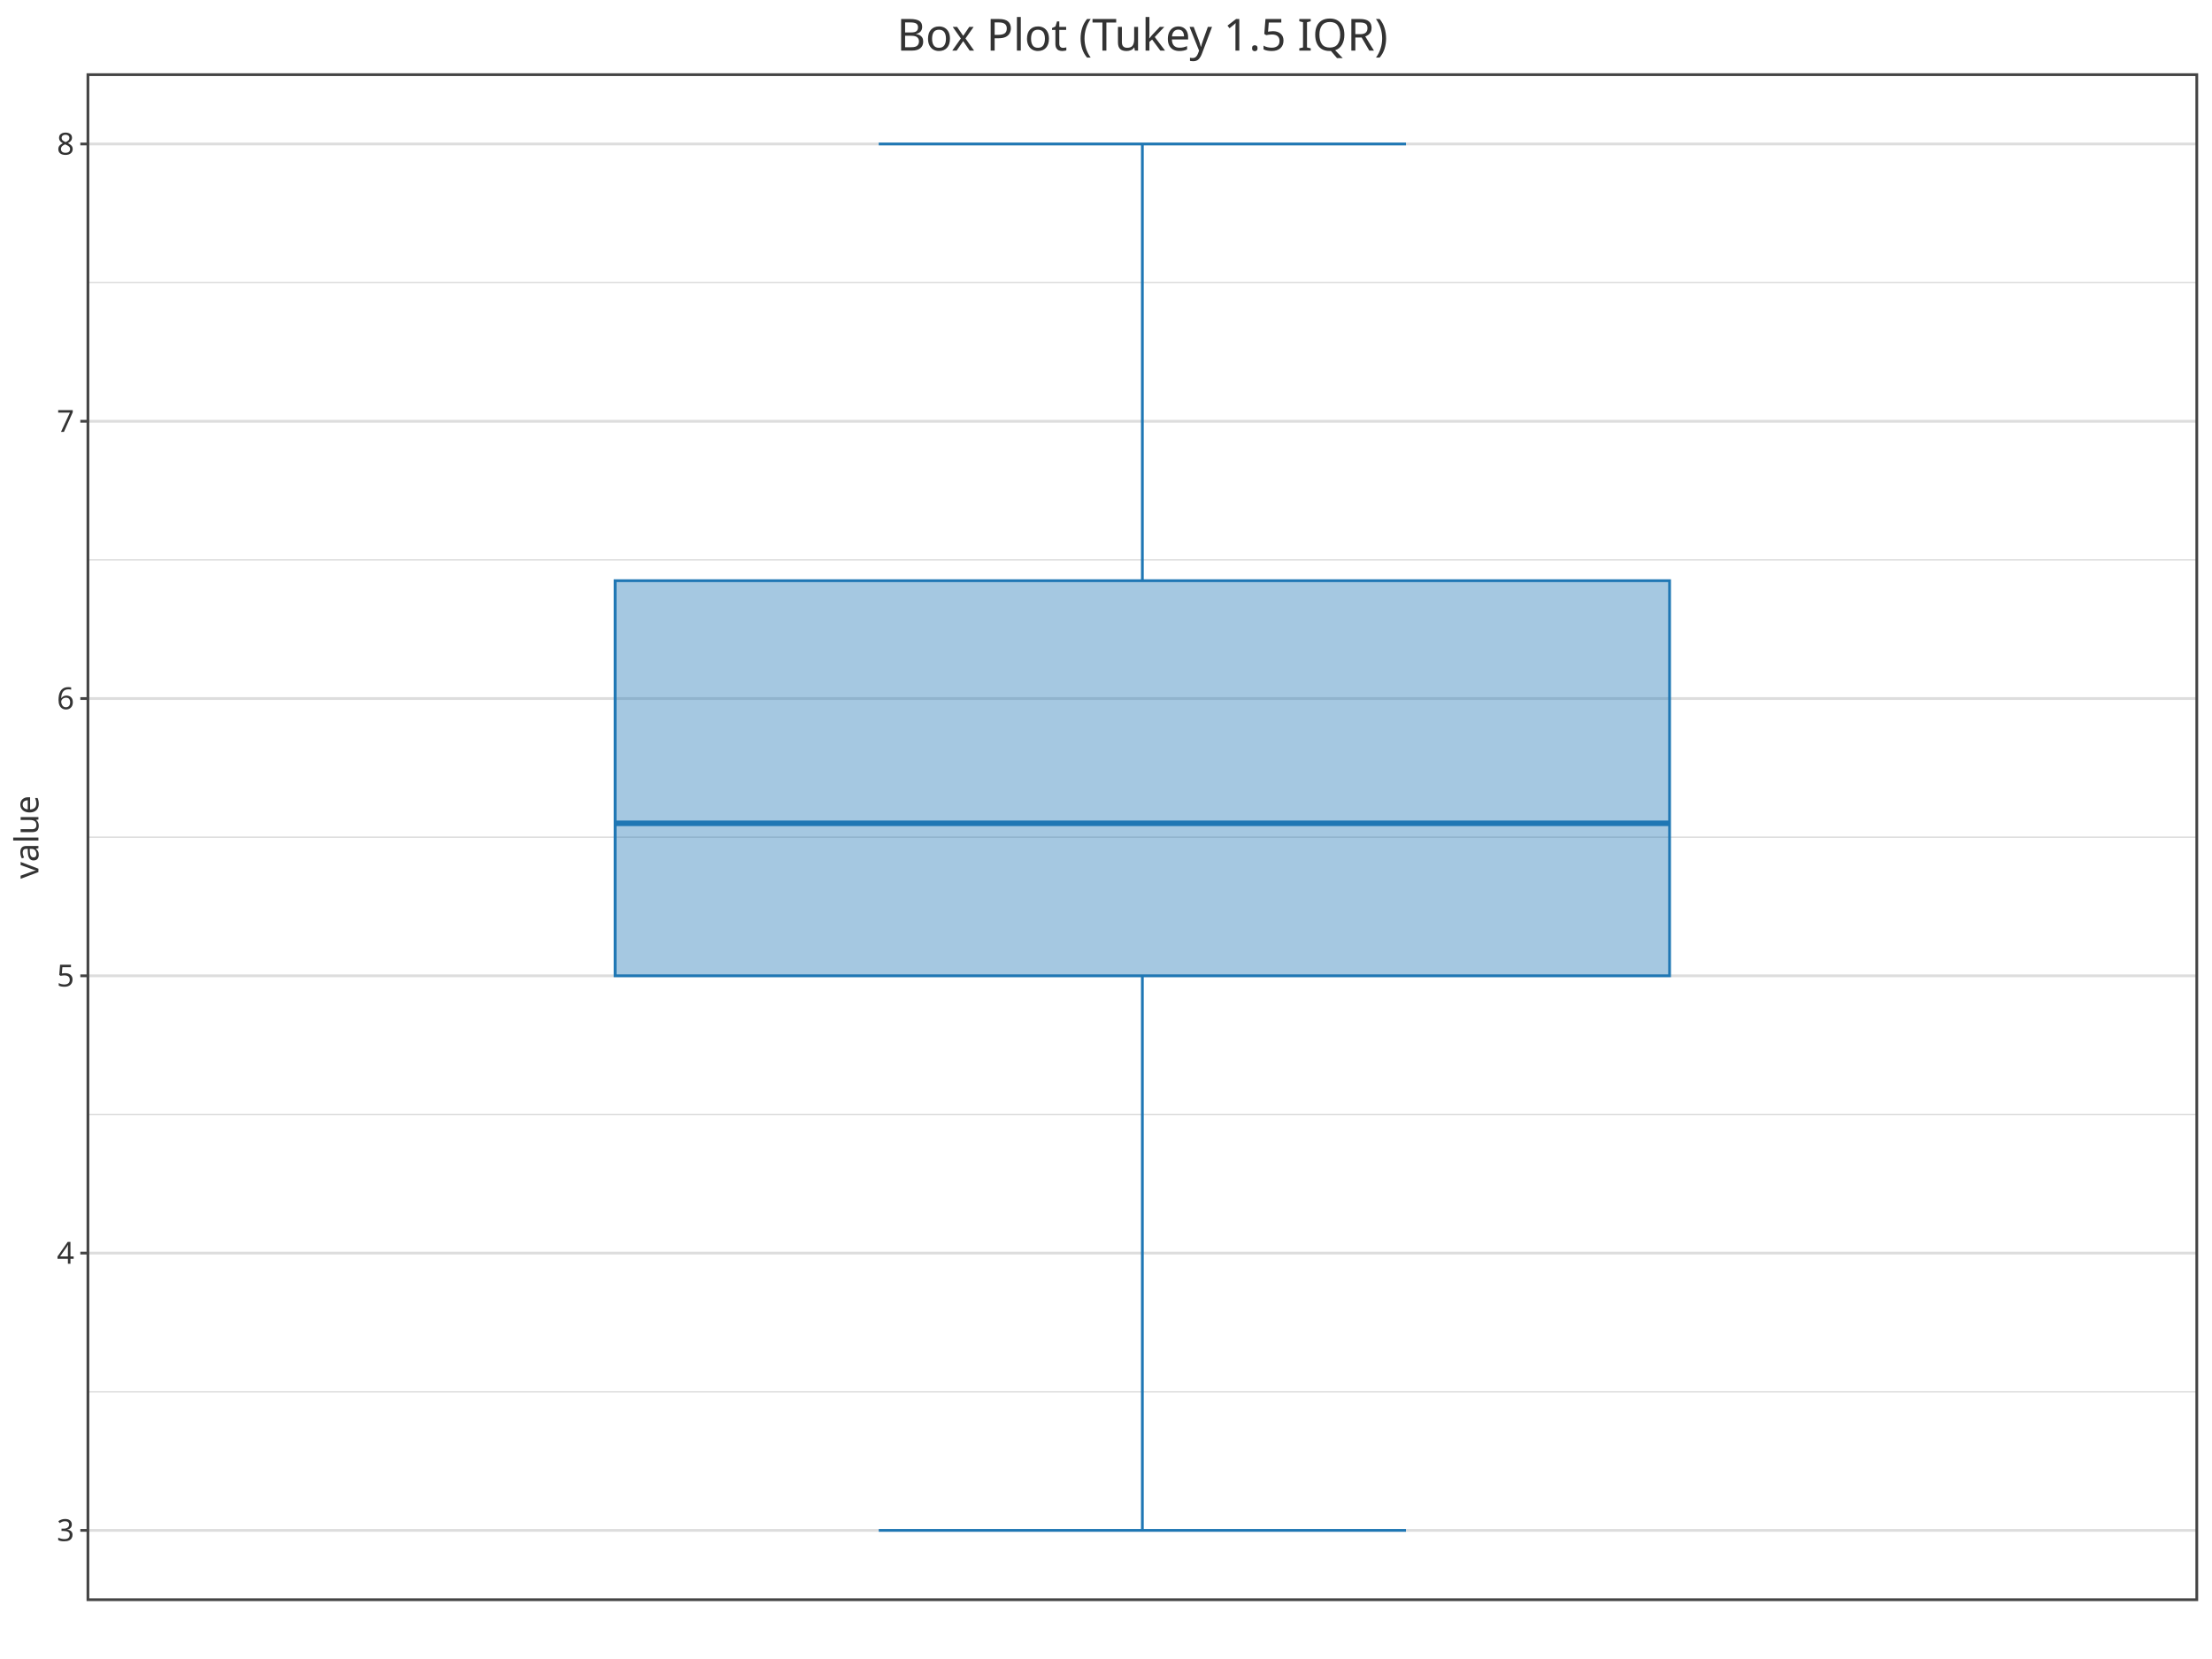
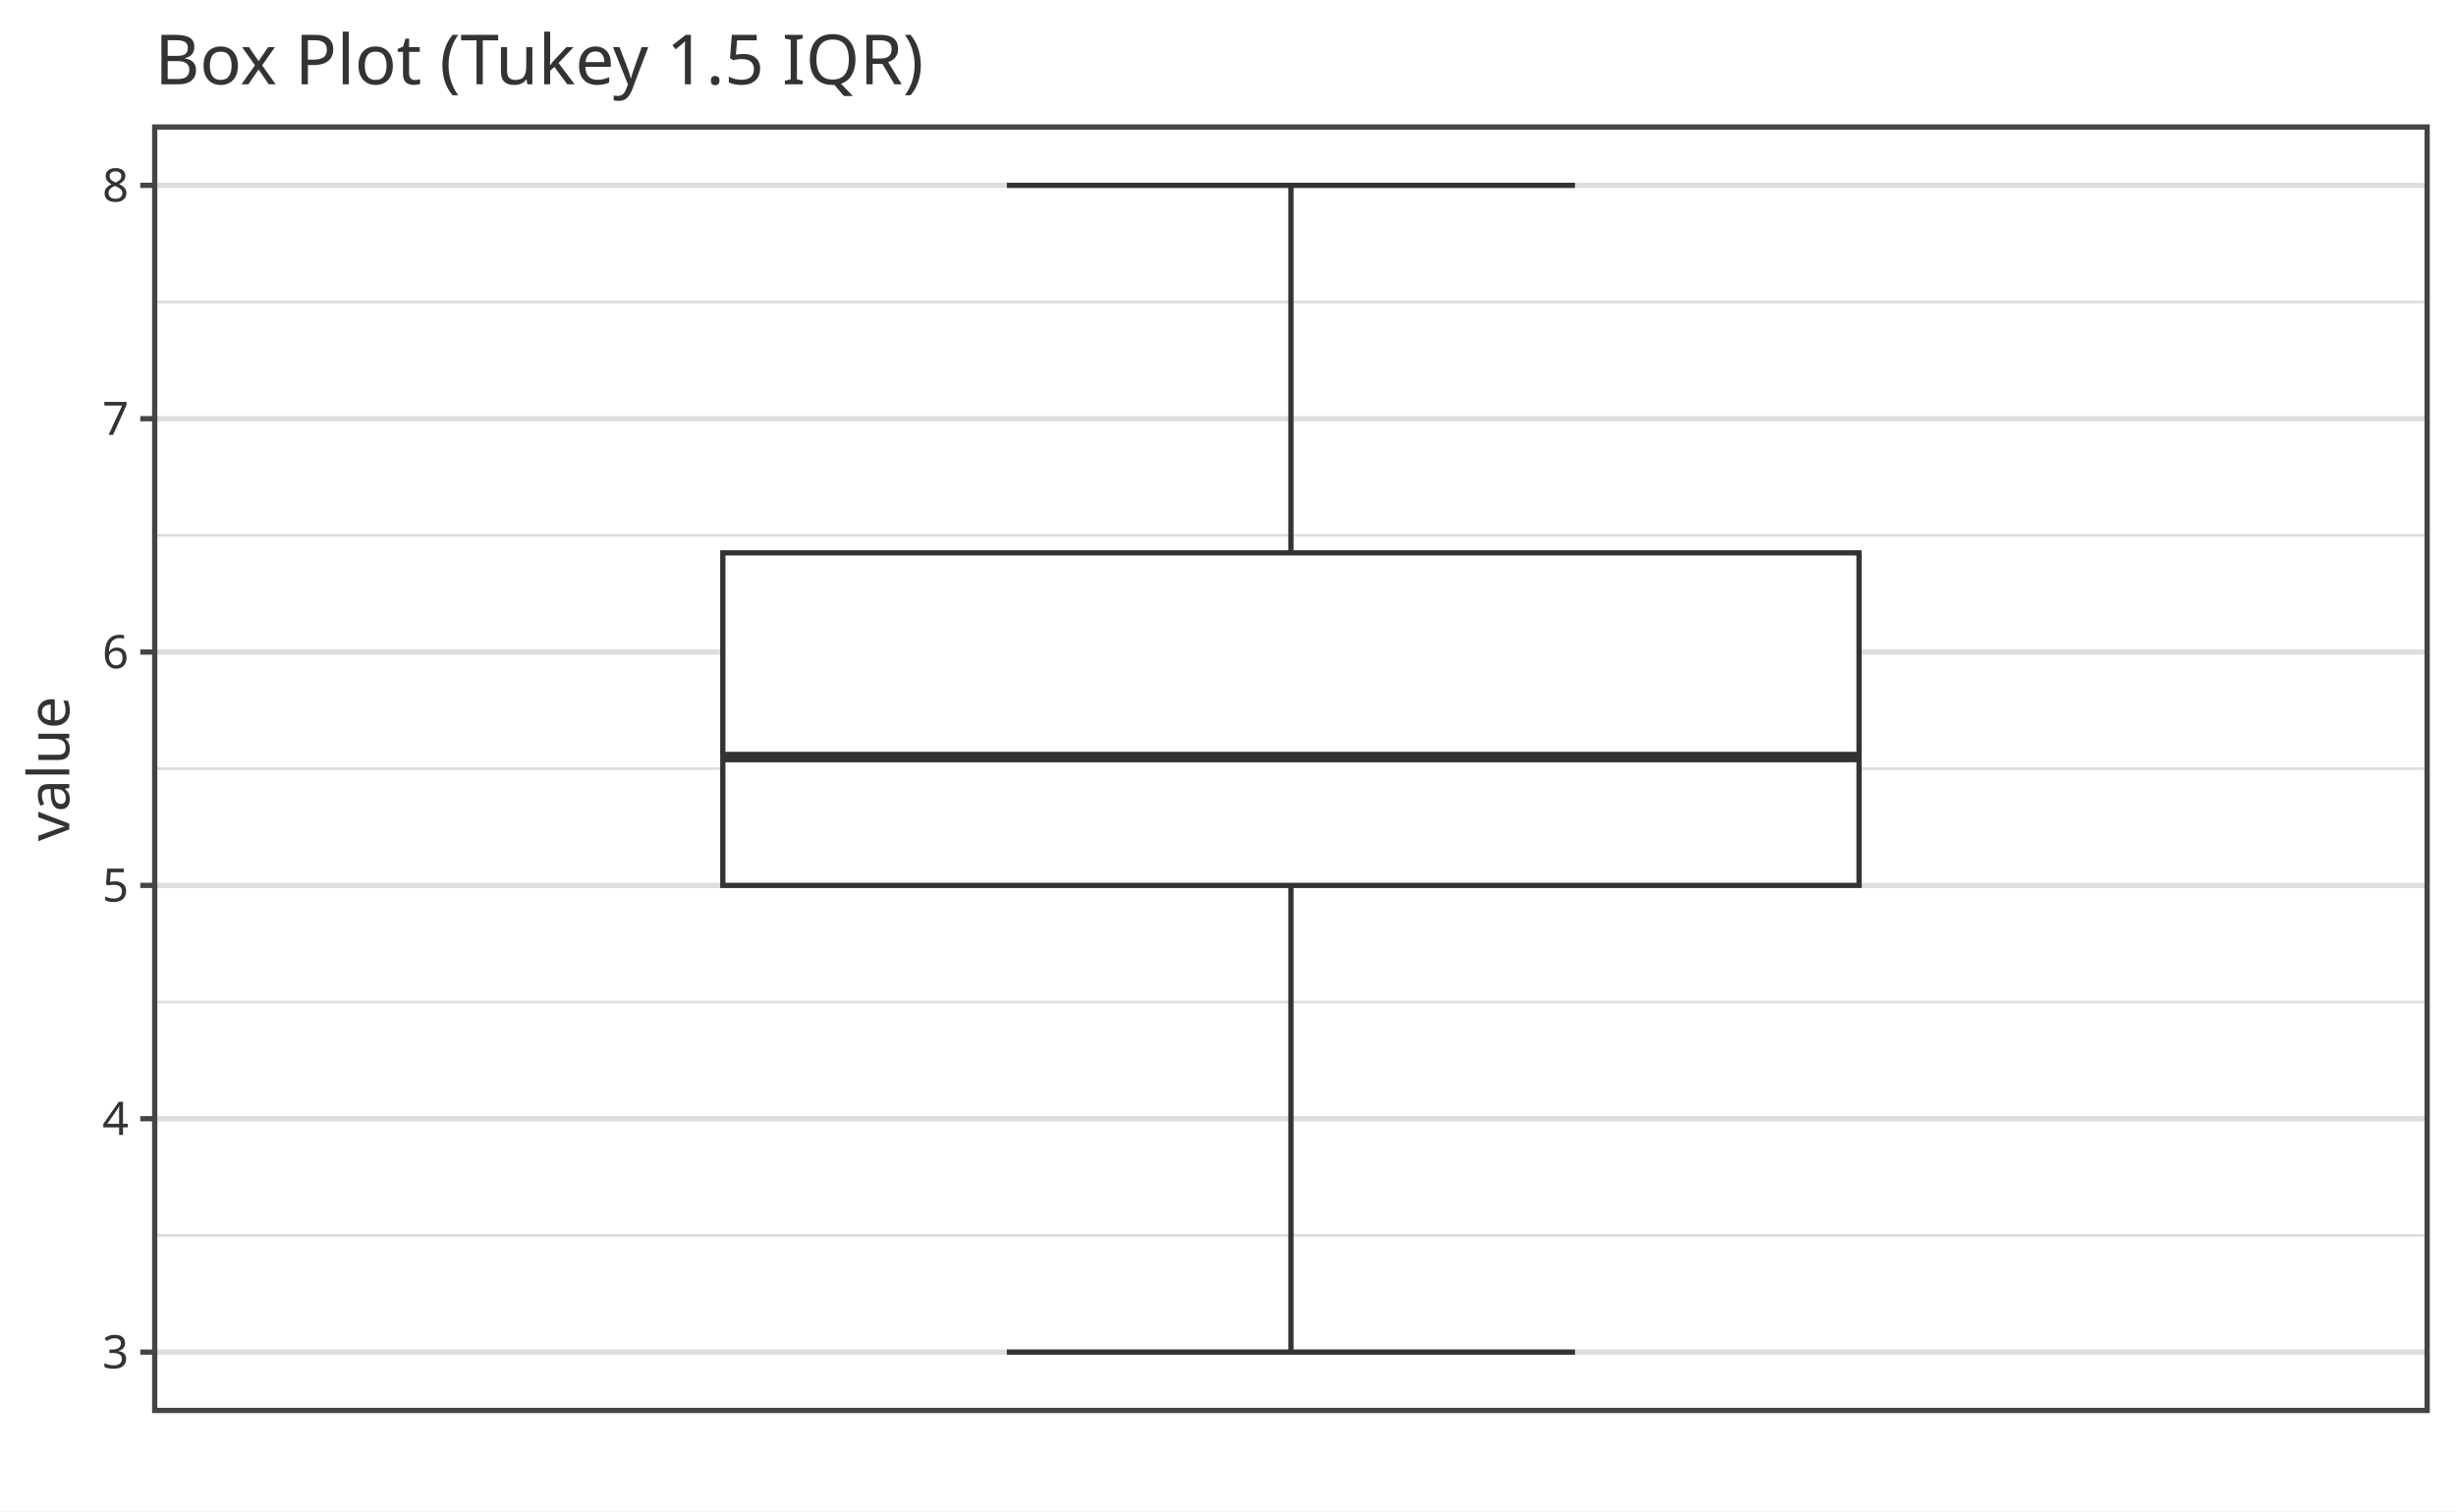
- <svg xmlns="http://www.w3.org/2000/svg" width="800" height="600" viewBox="0 0 800 600">
-   <rect x="0.0" y="0.0" width="800.0" height="600.0" fill="#ffffff" fill-opacity="1.0" stroke="none" />
-   <line x1="31.8" y1="503.339" x2="794.5" y2="503.339" stroke="#dddddd" stroke-width="0.5" />
-   <line x1="31.8" y1="403.057" x2="794.5" y2="403.057" stroke="#dddddd" stroke-width="0.5" />
-   <line x1="31.8" y1="302.775" x2="794.5" y2="302.775" stroke="#dddddd" stroke-width="0.5" />
-   <line x1="31.8" y1="202.493" x2="794.5" y2="202.493" stroke="#dddddd" stroke-width="0.5" />
-   <line x1="31.8" y1="102.211" x2="794.5" y2="102.211" stroke="#dddddd" stroke-width="0.5" />
-   <line x1="31.8" y1="553.48" x2="794.5" y2="553.48" stroke="#dddddd" stroke-width="1.0" />
-   <line x1="31.8" y1="453.198" x2="794.5" y2="453.198" stroke="#dddddd" stroke-width="1.0" />
-   <line x1="31.8" y1="352.916" x2="794.5" y2="352.916" stroke="#dddddd" stroke-width="1.0" />
-   <line x1="31.8" y1="252.634" x2="794.5" y2="252.634" stroke="#dddddd" stroke-width="1.0" />
-   <line x1="31.8" y1="152.352" x2="794.5" y2="152.352" stroke="#dddddd" stroke-width="1.0" />
-   <line x1="31.8" y1="52.07" x2="794.5" y2="52.07" stroke="#dddddd" stroke-width="1.0" />
-   <rect x="31.8" y="27.0" width="762.7" height="551.55" fill="#ffffff" fill-opacity="0.0" stroke="#444444" stroke-width="1.0" />
-   <line x1="31.8" y1="553.48" x2="29.05" y2="553.48" stroke="#444444" stroke-width="1.0" />
-   <text x="26.85" y="557.33" fill="#333333" font-size="11.0" font-family="sans-serif" text-anchor="end">3</text>
-   <line x1="31.8" y1="453.198" x2="29.05" y2="453.198" stroke="#444444" stroke-width="1.0" />
-   <text x="26.85" y="457.048" fill="#333333" font-size="11.0" font-family="sans-serif" text-anchor="end">4</text>
-   <line x1="31.8" y1="352.916" x2="29.05" y2="352.916" stroke="#444444" stroke-width="1.0" />
-   <text x="26.85" y="356.766" fill="#333333" font-size="11.0" font-family="sans-serif" text-anchor="end">5</text>
-   <line x1="31.8" y1="252.634" x2="29.05" y2="252.634" stroke="#444444" stroke-width="1.0" />
-   <text x="26.85" y="256.484" fill="#333333" font-size="11.0" font-family="sans-serif" text-anchor="end">6</text>
-   <line x1="31.8" y1="152.352" x2="29.05" y2="152.352" stroke="#444444" stroke-width="1.0" />
-   <text x="26.85" y="156.202" fill="#333333" font-size="11.0" font-family="sans-serif" text-anchor="end">7</text>
-   <line x1="31.8" y1="52.07" x2="29.05" y2="52.07" stroke="#444444" stroke-width="1.0" />
-   <text x="26.85" y="55.92" fill="#333333" font-size="11.0" font-family="sans-serif" text-anchor="end">8</text>
-   <text x="413.15" y="18.3" fill="#333333" font-size="16.0" font-family="sans-serif" text-anchor="middle">Box Plot (Tukey 1.5 IQR)</text>
-   <text x="13.9" y="302.775" fill="#333333" font-size="12.0" font-family="sans-serif" text-anchor="middle" transform="rotate(-90.0 13.9 302.775)">value</text>
-   <rect x="222.475" y="210.014" width="381.35" height="142.902" fill="#1f77b4" fill-opacity="0.4" stroke="#1f77b4" stroke-width="1.0" />
-   <line x1="222.475" y1="297.761" x2="603.825" y2="297.761" stroke="#1f77b4" stroke-width="2.0" />
-   <line x1="413.15" y1="352.916" x2="413.15" y2="553.48" stroke="#1f77b4" stroke-width="1.0" />
-   <line x1="413.15" y1="210.014" x2="413.15" y2="52.07" stroke="#1f77b4" stroke-width="1.0" />
-   <line x1="317.812" y1="553.48" x2="508.488" y2="553.48" stroke="#1f77b4" stroke-width="1.0" />
-   <line x1="317.812" y1="52.07" x2="508.488" y2="52.07" stroke="#1f77b4" stroke-width="1.0" />
+ <svg xmlns="http://www.w3.org/2000/svg" width="624" height="384" viewBox="0 0 624 384">
+   <rect x="0.0" y="0.0" width="624.0" height="384.0" fill="#ffffff" fill-opacity="1.0" stroke="none" />
+   <line x1="39.307" y1="313.87" x2="616.667" y2="313.87" stroke="#dddddd" stroke-width="0.667" />
+   <line x1="39.307" y1="254.585" x2="616.667" y2="254.585" stroke="#dddddd" stroke-width="0.667" />
+   <line x1="39.307" y1="195.3" x2="616.667" y2="195.3" stroke="#dddddd" stroke-width="0.667" />
+   <line x1="39.307" y1="136.015" x2="616.667" y2="136.015" stroke="#dddddd" stroke-width="0.667" />
+   <line x1="39.307" y1="76.73" x2="616.667" y2="76.73" stroke="#dddddd" stroke-width="0.667" />
+   <line x1="39.307" y1="343.512" x2="616.667" y2="343.512" stroke="#dddddd" stroke-width="1.333" />
+   <line x1="39.307" y1="284.227" x2="616.667" y2="284.227" stroke="#dddddd" stroke-width="1.333" />
+   <line x1="39.307" y1="224.942" x2="616.667" y2="224.942" stroke="#dddddd" stroke-width="1.333" />
+   <line x1="39.307" y1="165.658" x2="616.667" y2="165.658" stroke="#dddddd" stroke-width="1.333" />
+   <line x1="39.307" y1="106.373" x2="616.667" y2="106.373" stroke="#dddddd" stroke-width="1.333" />
+   <line x1="39.307" y1="47.088" x2="616.667" y2="47.088" stroke="#dddddd" stroke-width="1.333" />
+   <rect x="39.307" y="32.267" width="577.36" height="326.067" fill="#ffffff" fill-opacity="0.0" stroke="#444444" stroke-width="1.333" />
+   <line x1="39.307" y1="343.512" x2="35.64" y2="343.512" stroke="#444444" stroke-width="1.333" />
+   <text x="32.707" y="347.619" fill="#333333" font-size="11.733" font-family="sans-serif" text-anchor="end">3</text>
+   <line x1="39.307" y1="284.227" x2="35.64" y2="284.227" stroke="#444444" stroke-width="1.333" />
+   <text x="32.707" y="288.334" fill="#333333" font-size="11.733" font-family="sans-serif" text-anchor="end">4</text>
+   <line x1="39.307" y1="224.942" x2="35.64" y2="224.942" stroke="#444444" stroke-width="1.333" />
+   <text x="32.707" y="229.049" fill="#333333" font-size="11.733" font-family="sans-serif" text-anchor="end">5</text>
+   <line x1="39.307" y1="165.658" x2="35.64" y2="165.658" stroke="#444444" stroke-width="1.333" />
+   <text x="32.707" y="169.764" fill="#333333" font-size="11.733" font-family="sans-serif" text-anchor="end">6</text>
+   <line x1="39.307" y1="106.373" x2="35.64" y2="106.373" stroke="#444444" stroke-width="1.333" />
+   <text x="32.707" y="110.479" fill="#333333" font-size="11.733" font-family="sans-serif" text-anchor="end">7</text>
+   <line x1="39.307" y1="47.088" x2="35.64" y2="47.088" stroke="#444444" stroke-width="1.333" />
+   <text x="32.707" y="51.195" fill="#333333" font-size="11.733" font-family="sans-serif" text-anchor="end">8</text>
+   <text x="39.307" y="21.413" fill="#333333" font-size="17.6" font-family="sans-serif" text-anchor="start">Box Plot (Tukey 1.5 IQR)</text>
+   <text x="17.6" y="195.3" fill="#333333" font-size="14.667" font-family="sans-serif" text-anchor="middle" transform="rotate(-90.0 17.6 195.3)">value</text>
+   <rect x="183.647" y="140.462" width="288.68" height="84.481" fill="#ffffff" fill-opacity="1.0" stroke="#333333" stroke-width="1.333" />
+   <line x1="183.647" y1="192.336" x2="472.327" y2="192.336" stroke="#333333" stroke-width="2.667" />
+   <line x1="327.987" y1="224.942" x2="327.987" y2="343.512" stroke="#333333" stroke-width="1.333" />
+   <line x1="327.987" y1="140.462" x2="327.987" y2="47.088" stroke="#333333" stroke-width="1.333" />
+   <line x1="255.817" y1="343.512" x2="400.157" y2="343.512" stroke="#333333" stroke-width="1.333" />
+   <line x1="255.817" y1="47.088" x2="400.157" y2="47.088" stroke="#333333" stroke-width="1.333" />
+   <circle cx="327.987" cy="-190.052" r="3.118" fill="#333333" fill-opacity="1.0" stroke="#333333" stroke-width="1.333" />
</svg>
